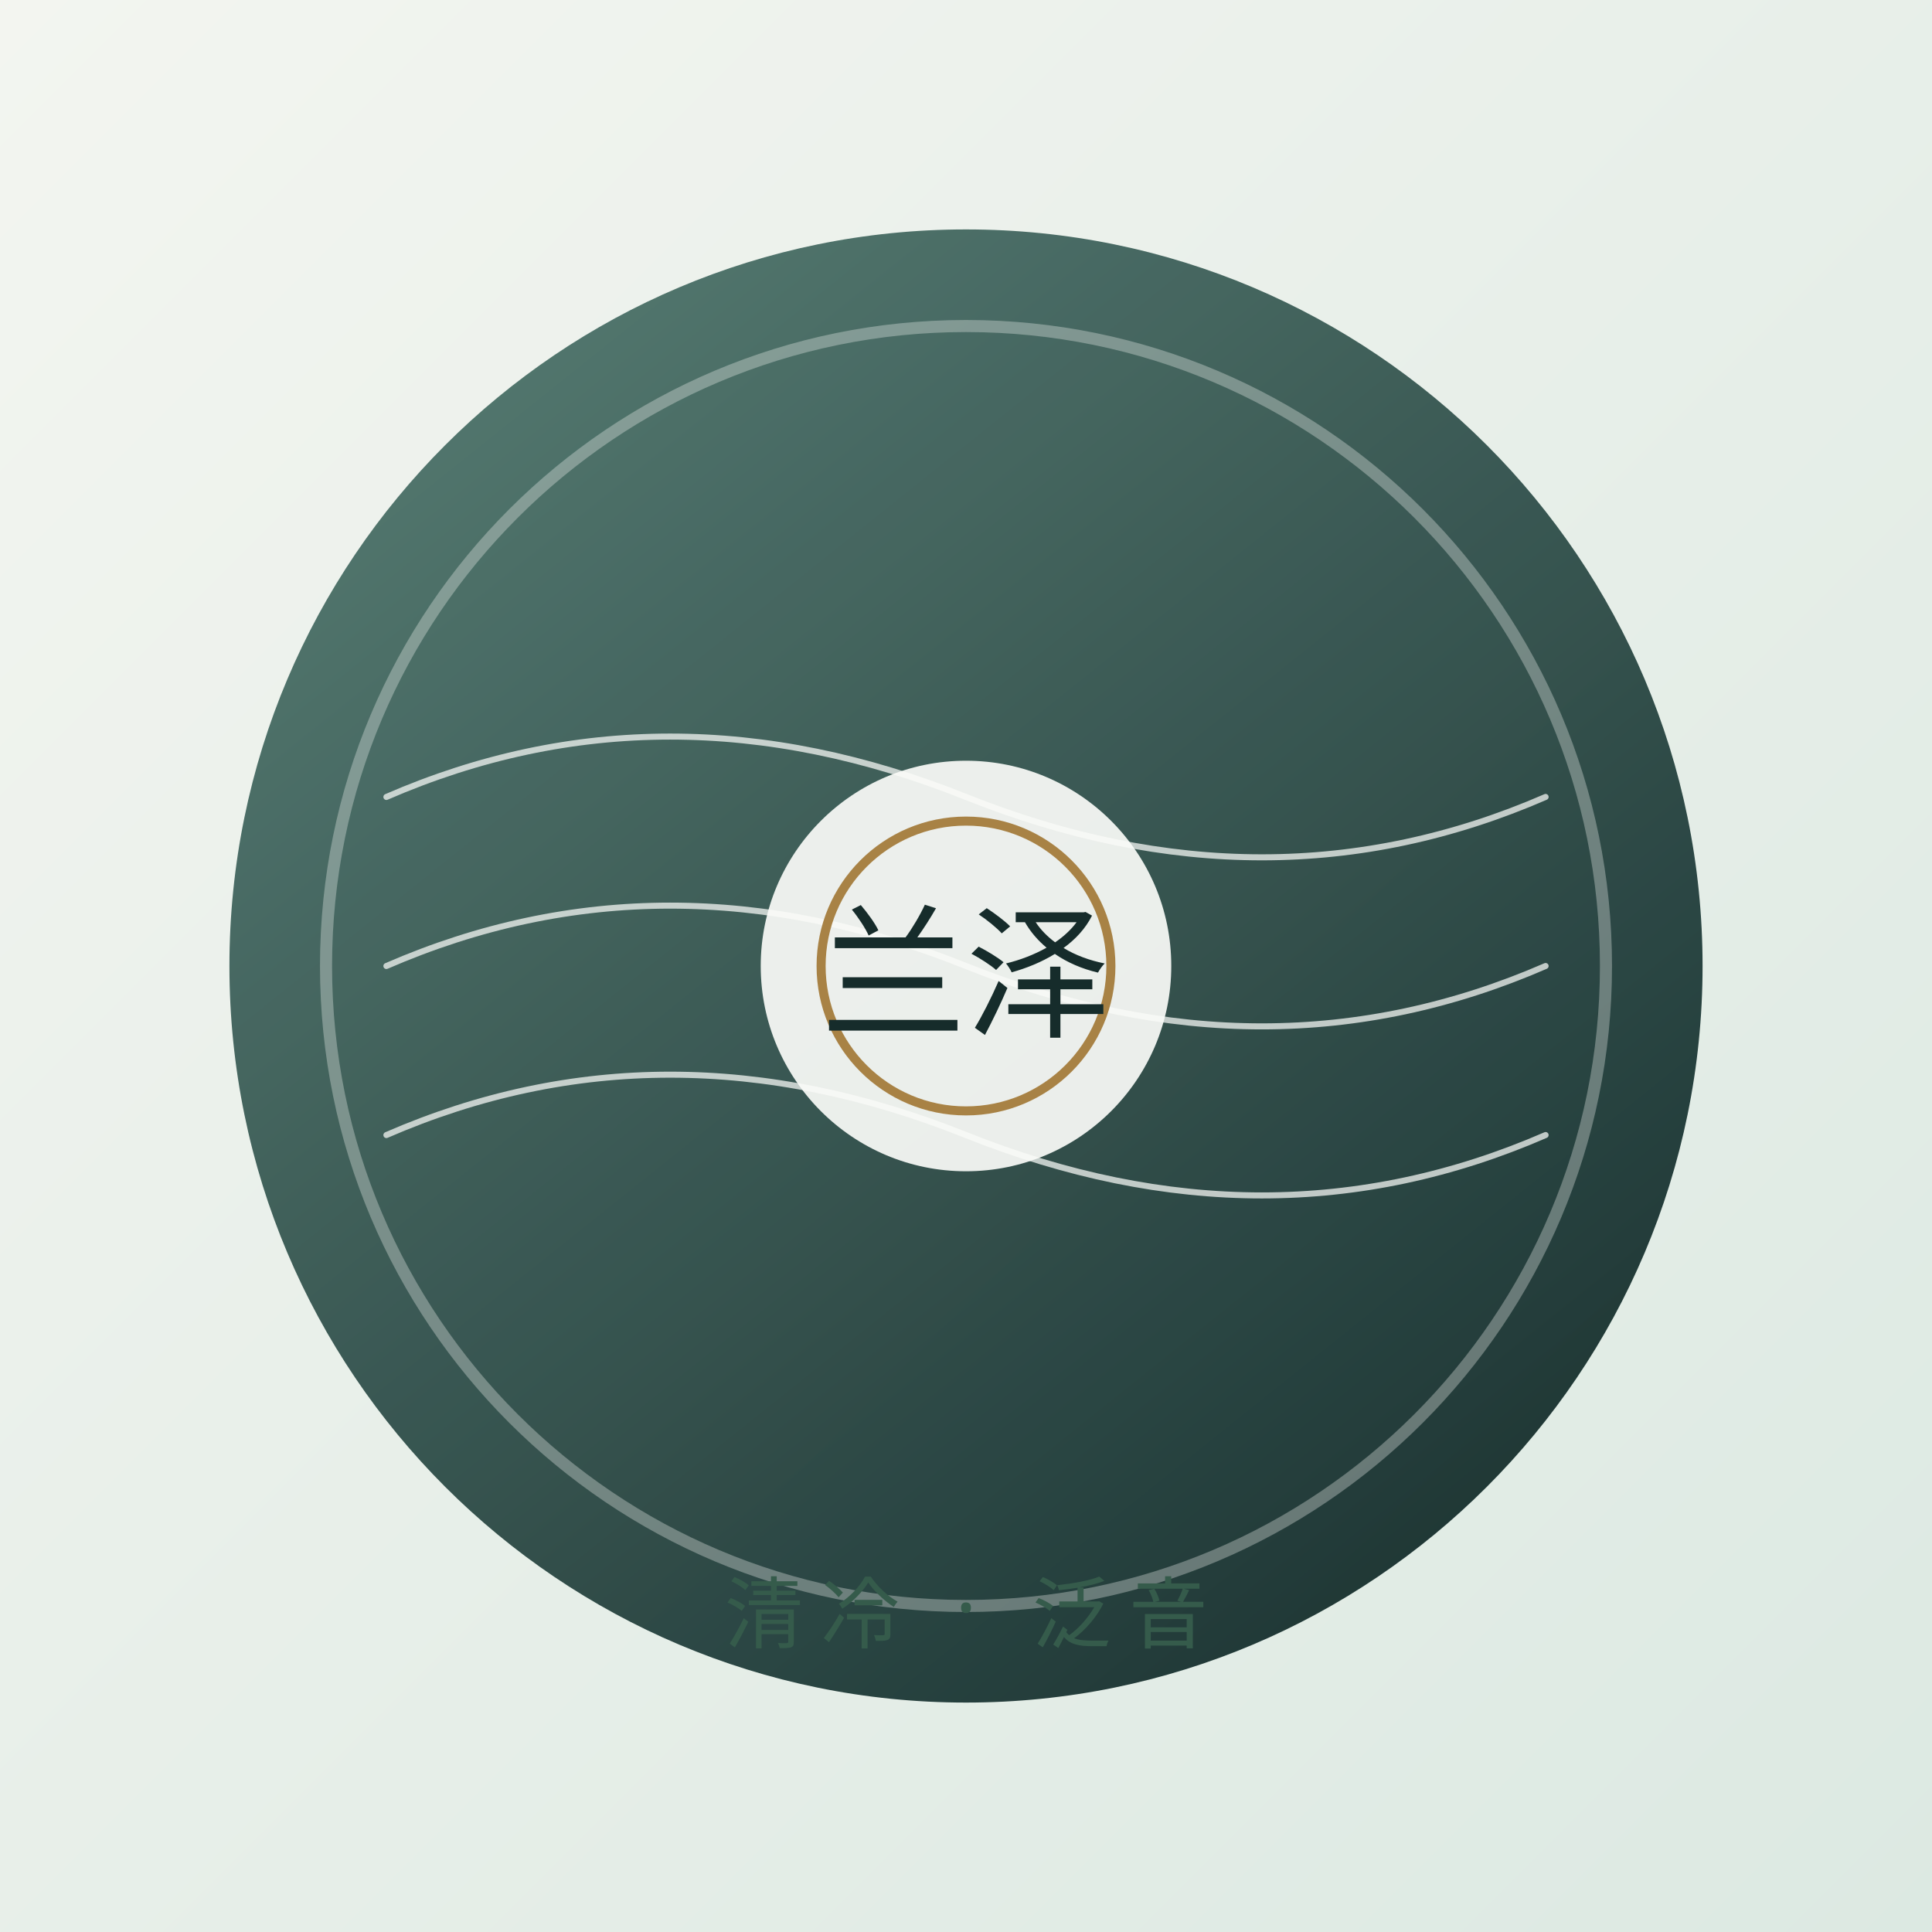
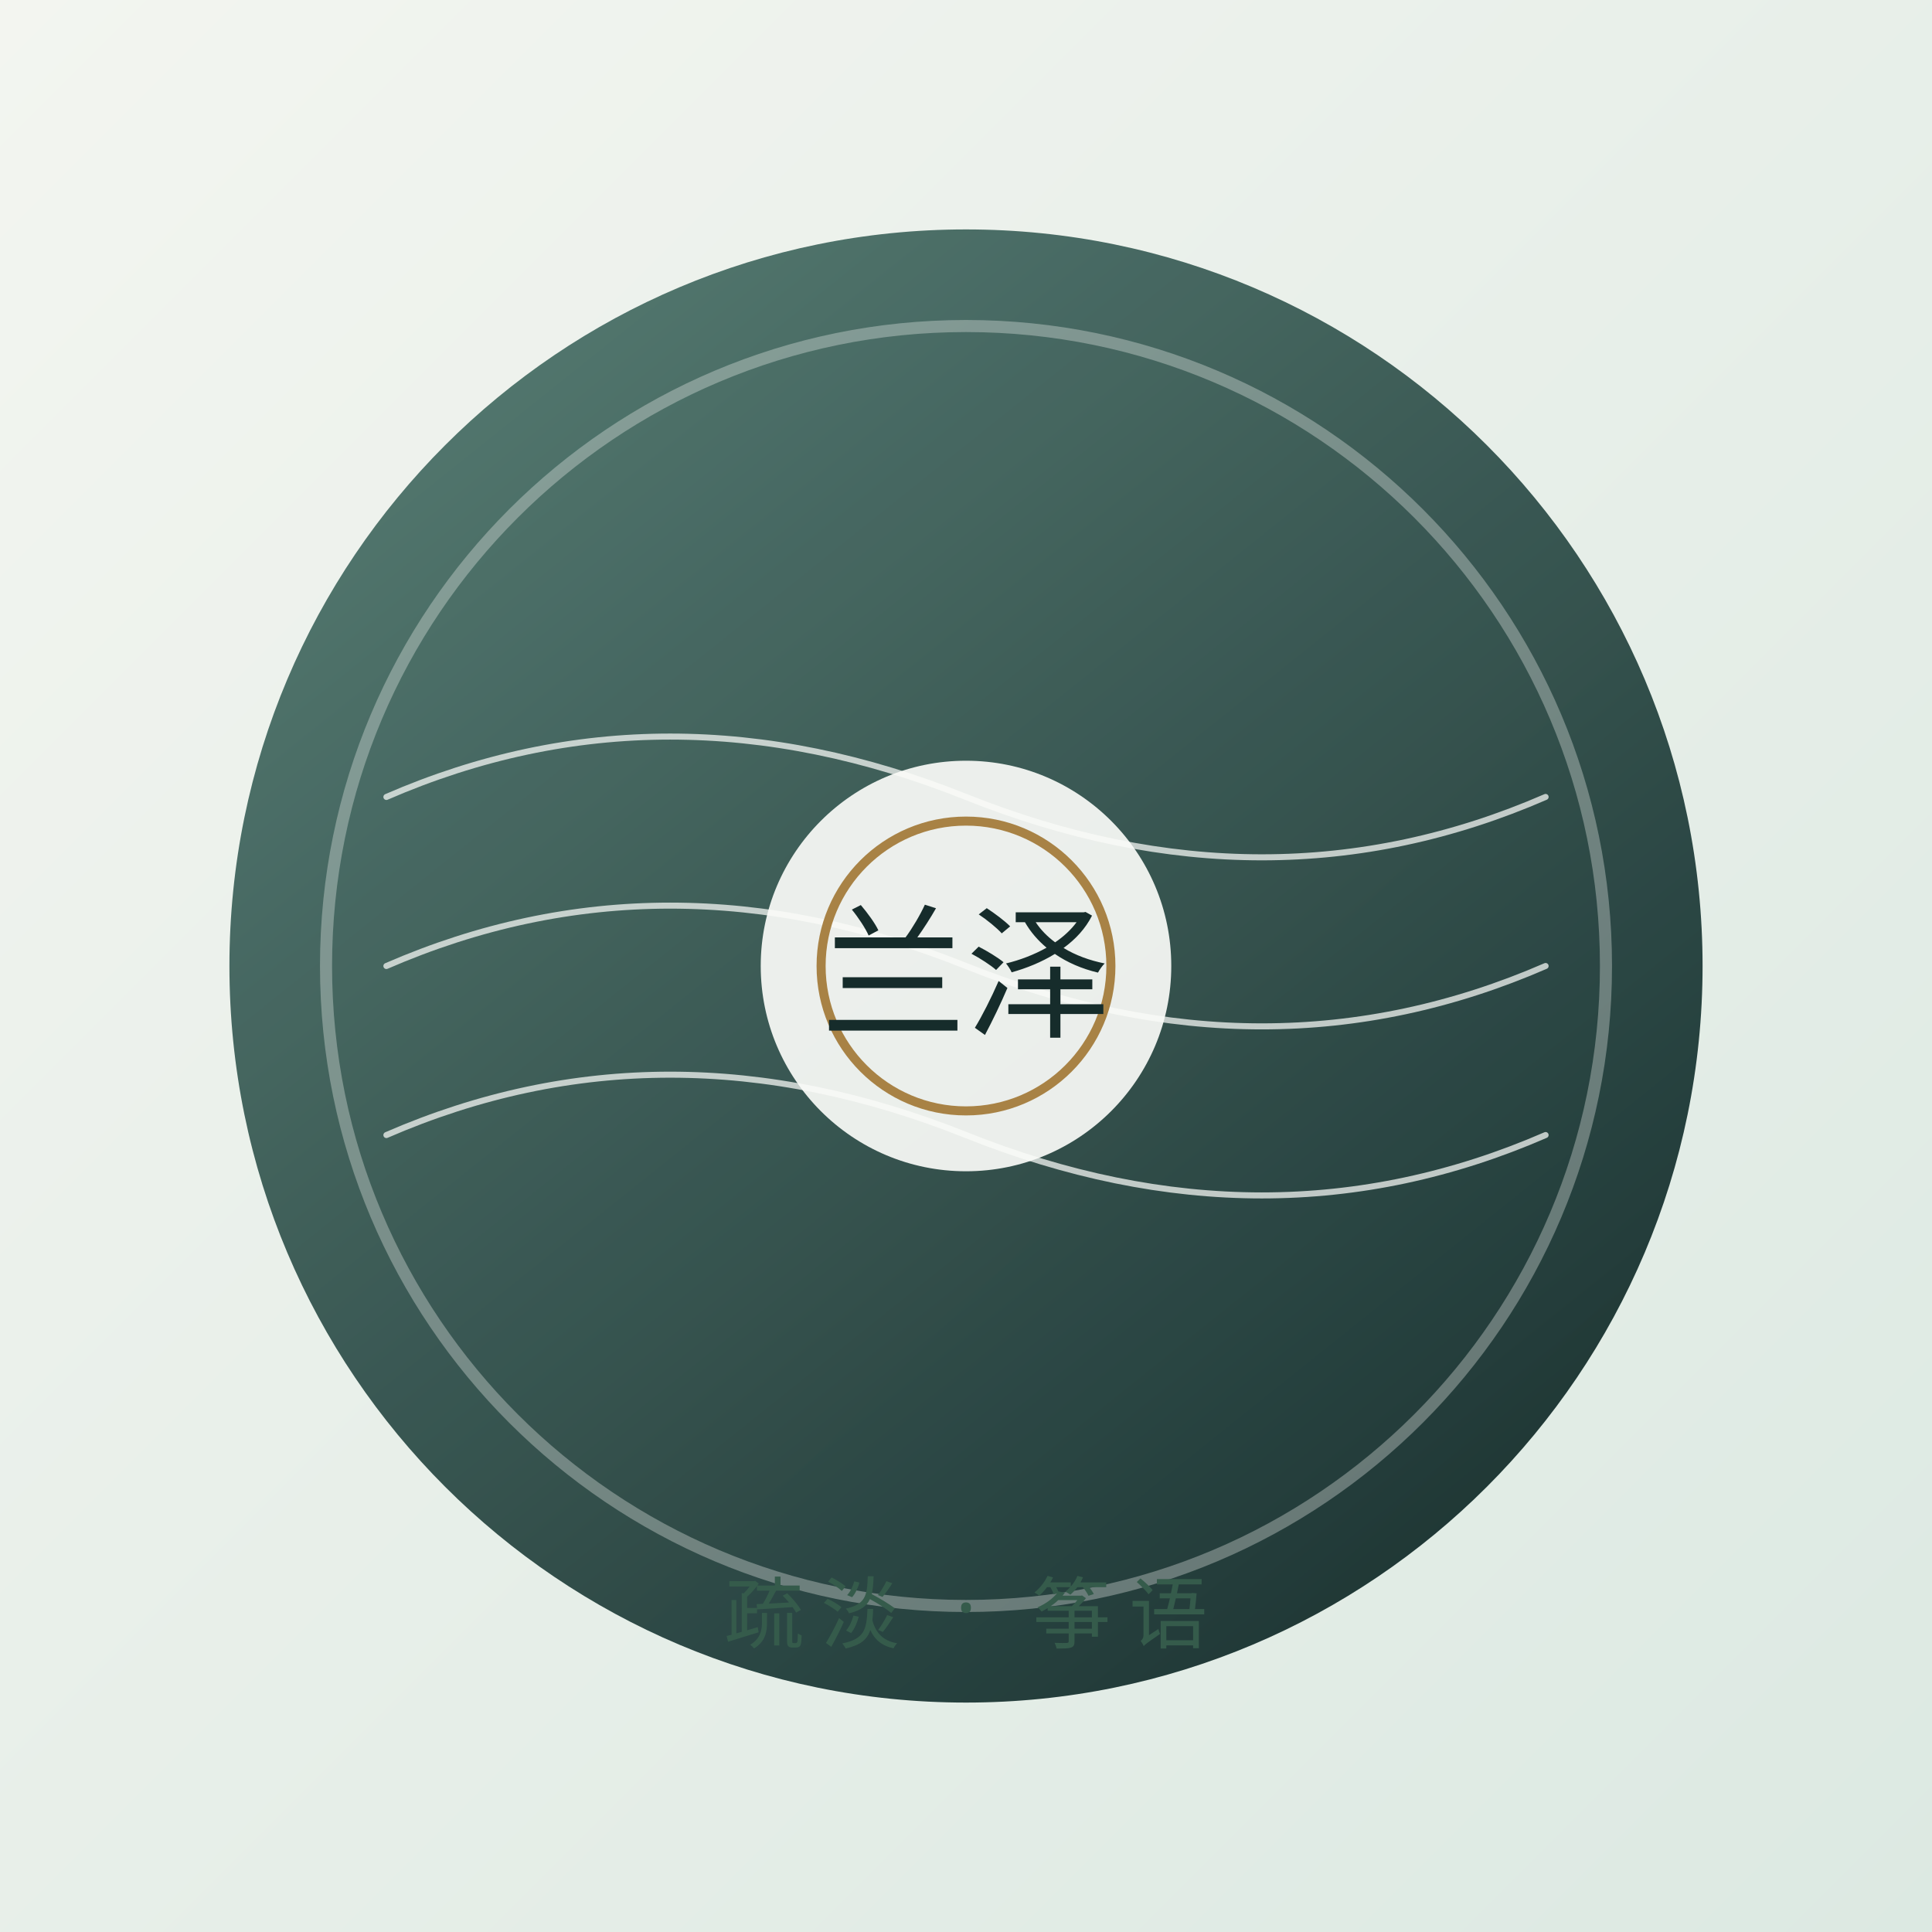
<svg xmlns="http://www.w3.org/2000/svg" width="320" height="320" viewBox="0 0 320 320" role="img" aria-labelledby="title desc">
  <defs>
    <linearGradient id="paper" x1="0" y1="0" x2="1" y2="1">
      <stop offset="0" stop-color="#f3f5f0" />
      <stop offset="1" stop-color="#dce9e2" />
    </linearGradient>
    <linearGradient id="ink" x1="0" y1="0" x2="0.8" y2="1">
      <stop offset="0" stop-color="#517a70" />
      <stop offset="1" stop-color="#102827" />
    </linearGradient>
  </defs>
  <rect width="320" height="320" fill="url(#paper)" />
  <circle cx="160" cy="160" r="122" fill="url(#ink)" opacity="0.94" />
  <circle cx="160" cy="160" r="106" fill="none" stroke="#fbfcf9" stroke-opacity="0.32" stroke-width="2" />
  <g fill="none" stroke="#fbfcf9" stroke-linecap="round" opacity="0.72">
    <path d="M64 132 Q110 112 160 132 T256 132" />
    <path d="M64 160 Q110 140 160 160 T256 160" />
    <path d="M64 188 Q110 168 160 188 T256 188" />
  </g>
  <circle cx="160" cy="160" r="34" fill="#fbfcf9" opacity="0.92" />
  <circle cx="160" cy="160" r="24" fill="none" stroke="#a88245" stroke-width="1.5" />
  <text x="160" y="170" text-anchor="middle" font-family="serif" font-size="24" fill="#162c2b">兰泽</text>
-   <text x="160" y="272" text-anchor="middle" font-family="serif" font-size="13" letter-spacing="3" fill="#355b4b">清冷 · 泛音</text>
+   <text x="160" y="272" text-anchor="middle" font-family="serif" font-size="13" letter-spacing="3" fill="#355b4b">疏淡 · 筝语</text>
</svg>
